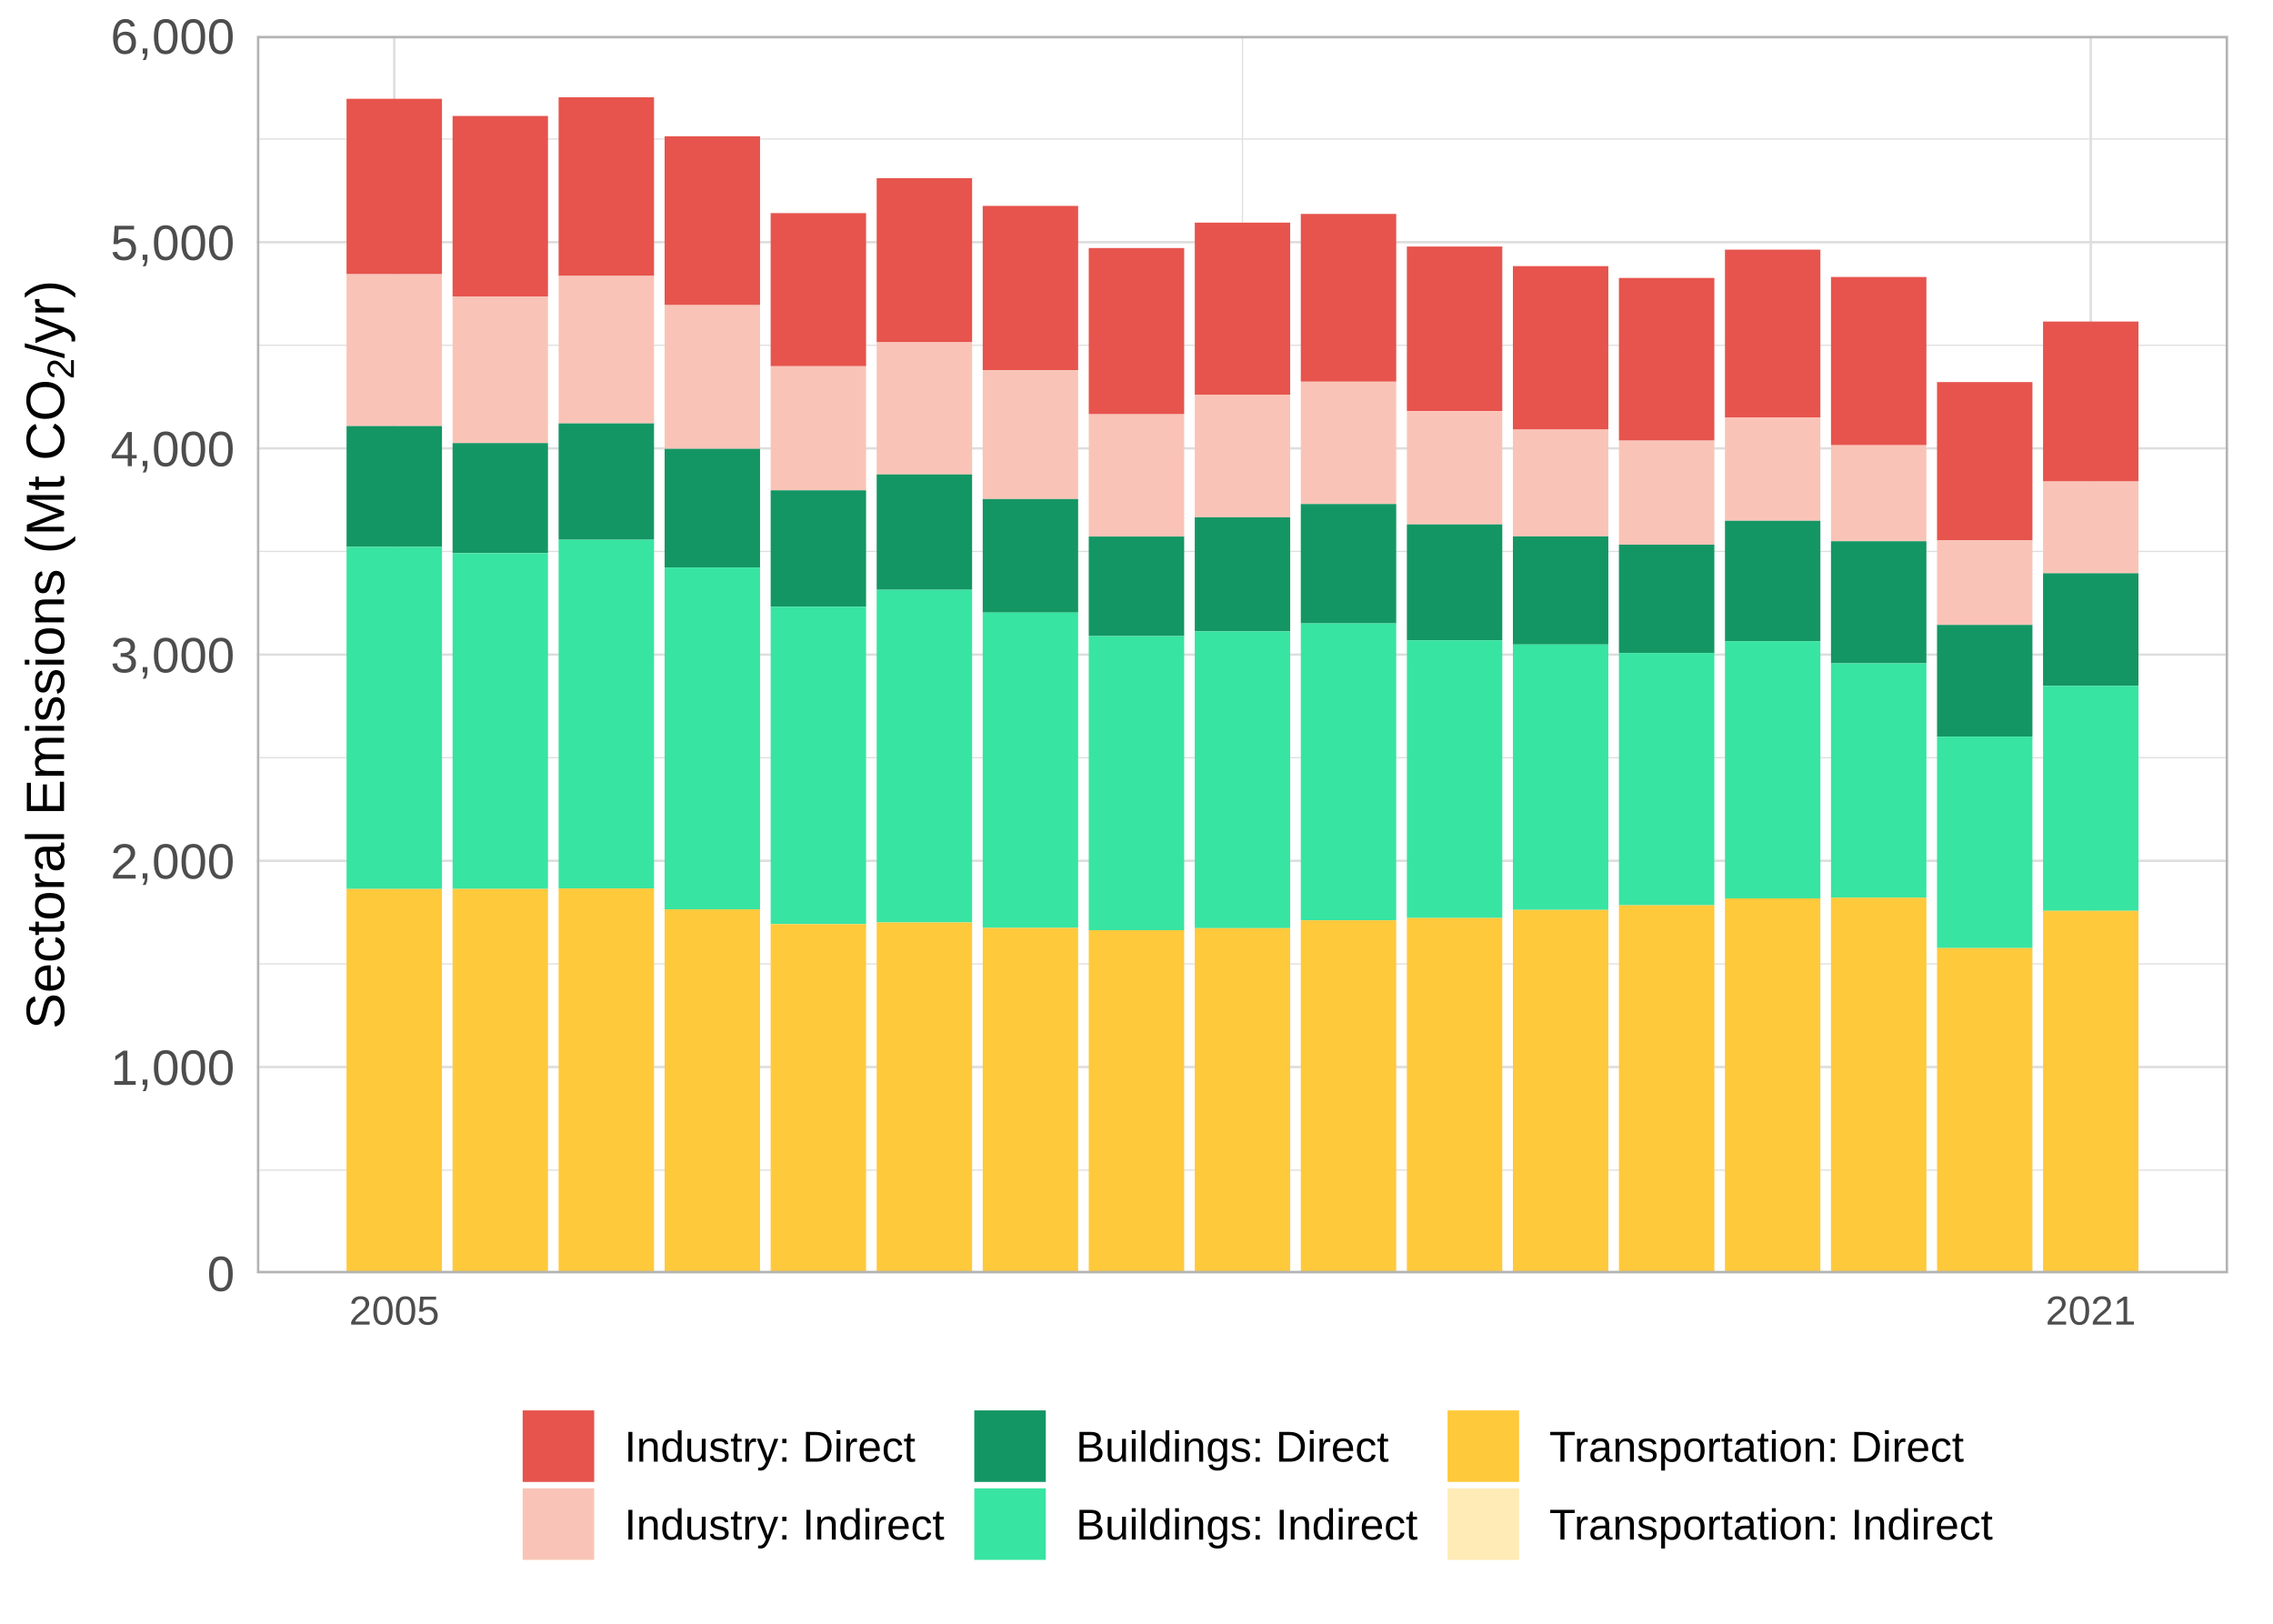
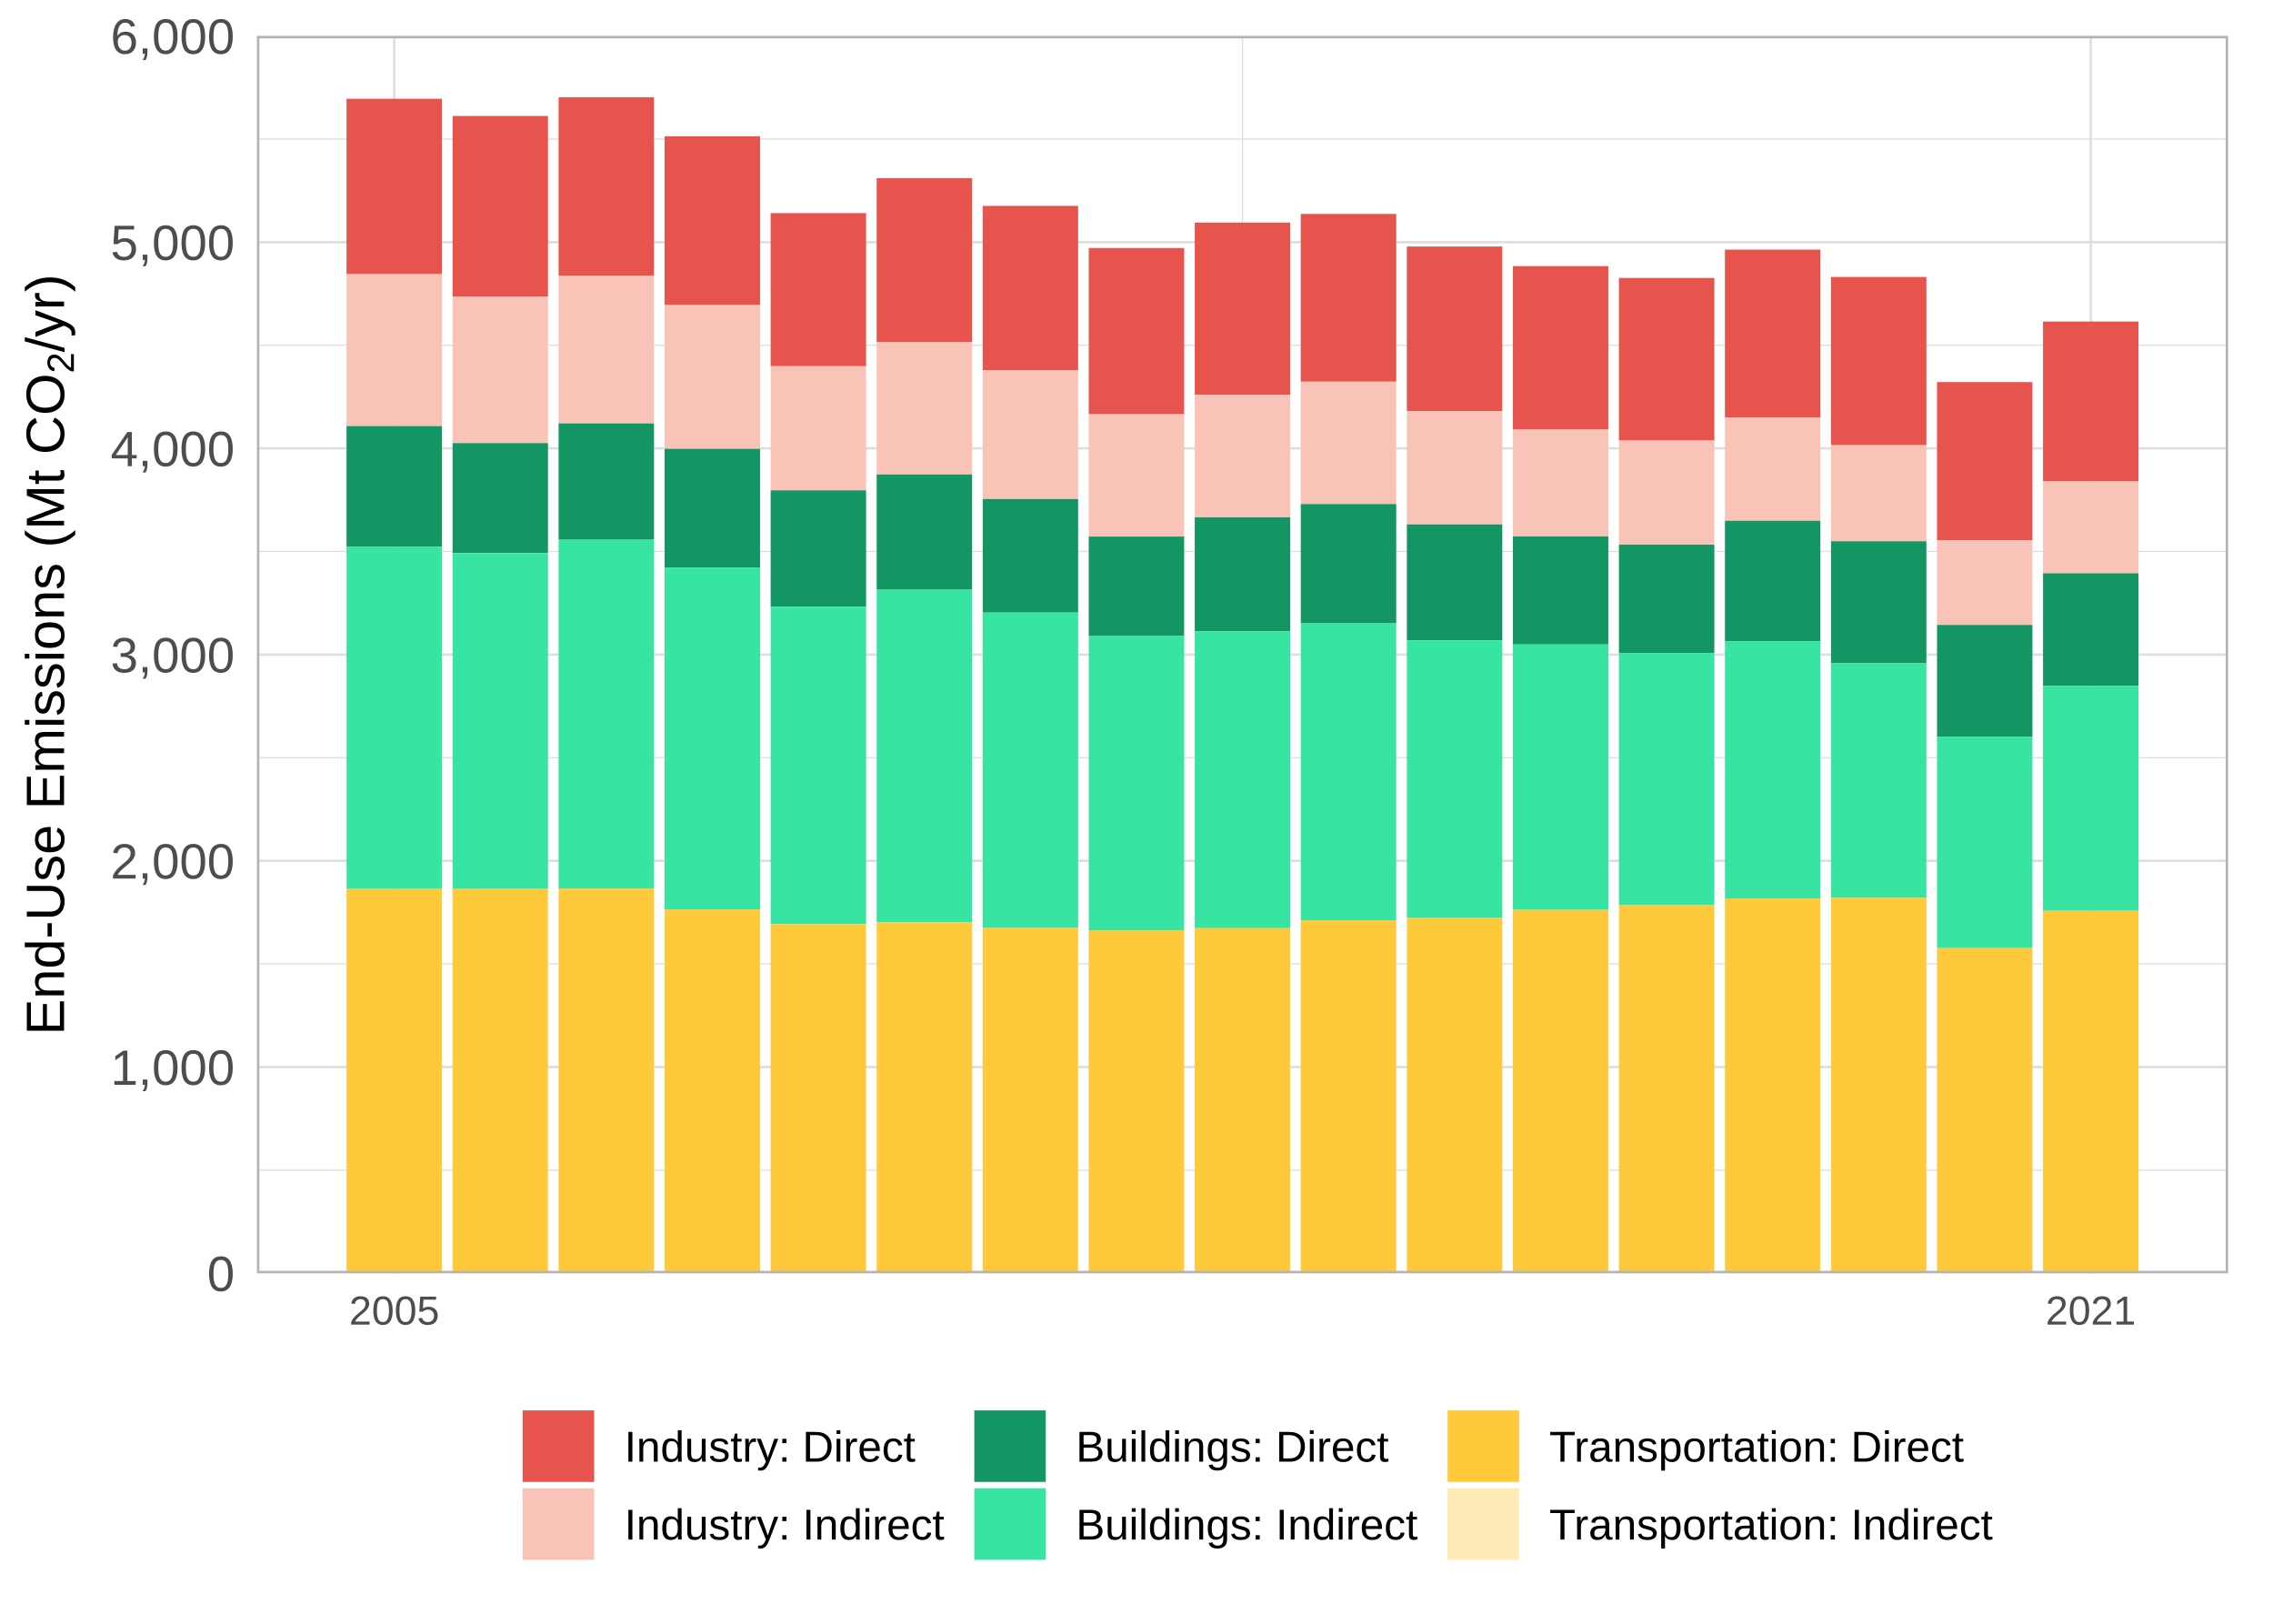
<svg xmlns="http://www.w3.org/2000/svg" class="svglite" width="504.00pt" height="360.00pt" viewBox="0 0 504.00 360.00">
  <defs>
    <style type="text/css">
    .svglite line, .svglite polyline, .svglite polygon, .svglite path, .svglite rect, .svglite circle {
      fill: none;
      stroke: #000000;
      stroke-linecap: round;
      stroke-linejoin: round;
      stroke-miterlimit: 10.00;
    }
    .svglite text {
      white-space: pre;
    }
  </style>
  </defs>
  <rect width="100%" height="100%" style="stroke: none; fill: #FFFFFF;" />
  <defs>
    <clipPath id="cpMC4wMHw1MDQuMDB8MC4wMHwzNjAuMDA=">
      <rect x="0.00" y="0.00" width="504.00" height="360.00" />
    </clipPath>
  </defs>
  <g clip-path="url(#cpMC4wMHw1MDQuMDB8MC4wMHwzNjAuMDA=)">
    <rect x="0" y="0" width="504.00" height="360.00" style="stroke-width: 1.07; stroke: #FFFFFF; fill: #FFFFFF;" />
  </g>
  <defs>
    <clipPath id="cpNTYuOTd8NDk0LjA0fDcuOTd8MjgyLjI5">
      <rect x="56.97" y="7.97" width="437.07" height="274.32" />
    </clipPath>
  </defs>
  <g clip-path="url(#cpNTYuOTd8NDk0LjA0fDcuOTd8MjgyLjI5)">
    <rect x="56.97" y="7.97" width="437.07" height="274.32" style="stroke-width: 1.07; stroke: none; fill: #FFFFFF;" />
    <polyline points="56.97,259.43 494.04,259.43 " style="stroke-width: 0.27; stroke: #DEDEDE; stroke-linecap: butt;" />
    <polyline points="56.97,213.71 494.04,213.71 " style="stroke-width: 0.27; stroke: #DEDEDE; stroke-linecap: butt;" />
    <polyline points="56.97,167.99 494.04,167.99 " style="stroke-width: 0.27; stroke: #DEDEDE; stroke-linecap: butt;" />
    <polyline points="56.97,122.27 494.04,122.27 " style="stroke-width: 0.27; stroke: #DEDEDE; stroke-linecap: butt;" />
    <polyline points="56.97,76.55 494.04,76.55 " style="stroke-width: 0.27; stroke: #DEDEDE; stroke-linecap: butt;" />
    <polyline points="56.97,30.83 494.04,30.83 " style="stroke-width: 0.27; stroke: #DEDEDE; stroke-linecap: butt;" />
    <polyline points="275.50,282.29 275.50,7.97 " style="stroke-width: 0.27; stroke: #DEDEDE; stroke-linecap: butt;" />
    <polyline points="56.97,282.29 494.04,282.29 " style="stroke-width: 0.53; stroke: #DEDEDE; stroke-linecap: butt;" />
    <polyline points="56.97,236.57 494.04,236.57 " style="stroke-width: 0.53; stroke: #DEDEDE; stroke-linecap: butt;" />
    <polyline points="56.97,190.85 494.04,190.85 " style="stroke-width: 0.53; stroke: #DEDEDE; stroke-linecap: butt;" />
    <polyline points="56.97,145.13 494.04,145.13 " style="stroke-width: 0.53; stroke: #DEDEDE; stroke-linecap: butt;" />
    <polyline points="56.97,99.41 494.04,99.41 " style="stroke-width: 0.53; stroke: #DEDEDE; stroke-linecap: butt;" />
    <polyline points="56.97,53.69 494.04,53.69 " style="stroke-width: 0.53; stroke: #DEDEDE; stroke-linecap: butt;" />
    <polyline points="56.97,7.97 494.04,7.97 " style="stroke-width: 0.53; stroke: #DEDEDE; stroke-linecap: butt;" />
    <polyline points="87.42,282.29 87.42,7.97 " style="stroke-width: 0.53; stroke: #DEDEDE; stroke-linecap: butt;" />
    <polyline points="463.59,282.29 463.59,7.97 " style="stroke-width: 0.53; stroke: #DEDEDE; stroke-linecap: butt;" />
    <rect x="76.84" y="21.90" width="21.16" height="38.90" style="stroke-width: 1.07; stroke: none; stroke-linecap: butt; stroke-linejoin: miter; fill: #E6544D;" />
    <rect x="76.84" y="60.80" width="21.16" height="33.66" style="stroke-width: 1.07; stroke: none; stroke-linecap: butt; stroke-linejoin: miter; fill: #F9C4B7;" />
    <rect x="76.84" y="94.46" width="21.16" height="26.79" style="stroke-width: 1.07; stroke: none; stroke-linecap: butt; stroke-linejoin: miter; fill: #149664;" />
    <rect x="76.84" y="121.25" width="21.16" height="75.85" style="stroke-width: 1.07; stroke: none; stroke-linecap: butt; stroke-linejoin: miter; fill: #38E4A2;" />
    <rect x="76.84" y="197.10" width="21.16" height="84.98" style="stroke-width: 1.07; stroke: none; stroke-linecap: butt; stroke-linejoin: miter; fill: #FFC93C;" />
    <rect x="76.84" y="282.08" width="21.16" height="0.21" style="stroke-width: 1.07; stroke: none; stroke-linecap: butt; stroke-linejoin: miter; fill: #FFEBB6;" />
    <rect x="100.35" y="25.71" width="21.16" height="40.01" style="stroke-width: 1.07; stroke: none; stroke-linecap: butt; stroke-linejoin: miter; fill: #E6544D;" />
    <rect x="100.35" y="65.72" width="21.16" height="32.53" style="stroke-width: 1.07; stroke: none; stroke-linecap: butt; stroke-linejoin: miter; fill: #F9C4B7;" />
    <rect x="100.35" y="98.24" width="21.16" height="24.39" style="stroke-width: 1.07; stroke: none; stroke-linecap: butt; stroke-linejoin: miter; fill: #149664;" />
    <rect x="100.35" y="122.64" width="21.16" height="74.45" style="stroke-width: 1.07; stroke: none; stroke-linecap: butt; stroke-linejoin: miter; fill: #38E4A2;" />
    <rect x="100.35" y="197.09" width="21.16" height="85.00" style="stroke-width: 1.07; stroke: none; stroke-linecap: butt; stroke-linejoin: miter; fill: #FFC93C;" />
    <rect x="100.35" y="282.08" width="21.16" height="0.21" style="stroke-width: 1.07; stroke: none; stroke-linecap: butt; stroke-linejoin: miter; fill: #FFEBB6;" />
    <rect x="123.86" y="21.57" width="21.16" height="39.61" style="stroke-width: 1.07; stroke: none; stroke-linecap: butt; stroke-linejoin: miter; fill: #E6544D;" />
    <rect x="123.86" y="61.18" width="21.16" height="32.69" style="stroke-width: 1.07; stroke: none; stroke-linecap: butt; stroke-linejoin: miter; fill: #F9C4B7;" />
    <rect x="123.86" y="93.87" width="21.16" height="25.80" style="stroke-width: 1.07; stroke: none; stroke-linecap: butt; stroke-linejoin: miter; fill: #149664;" />
    <rect x="123.86" y="119.67" width="21.16" height="77.32" style="stroke-width: 1.07; stroke: none; stroke-linecap: butt; stroke-linejoin: miter; fill: #38E4A2;" />
    <rect x="123.86" y="196.99" width="21.16" height="85.07" style="stroke-width: 1.07; stroke: none; stroke-linecap: butt; stroke-linejoin: miter; fill: #FFC93C;" />
    <rect x="123.86" y="282.06" width="21.16" height="0.23" style="stroke-width: 1.07; stroke: none; stroke-linecap: butt; stroke-linejoin: miter; fill: #FFEBB6;" />
    <rect x="147.37" y="30.21" width="21.16" height="37.44" style="stroke-width: 1.07; stroke: none; stroke-linecap: butt; stroke-linejoin: miter; fill: #E6544D;" />
    <rect x="147.37" y="67.66" width="21.16" height="31.85" style="stroke-width: 1.07; stroke: none; stroke-linecap: butt; stroke-linejoin: miter; fill: #F9C4B7;" />
    <rect x="147.37" y="99.51" width="21.16" height="26.31" style="stroke-width: 1.07; stroke: none; stroke-linecap: butt; stroke-linejoin: miter; fill: #149664;" />
    <rect x="147.37" y="125.82" width="21.16" height="75.80" style="stroke-width: 1.07; stroke: none; stroke-linecap: butt; stroke-linejoin: miter; fill: #38E4A2;" />
    <rect x="147.37" y="201.62" width="21.16" height="80.45" style="stroke-width: 1.07; stroke: none; stroke-linecap: butt; stroke-linejoin: miter; fill: #FFC93C;" />
    <rect x="147.37" y="282.08" width="21.16" height="0.21" style="stroke-width: 1.07; stroke: none; stroke-linecap: butt; stroke-linejoin: miter; fill: #FFEBB6;" />
    <rect x="170.88" y="47.25" width="21.16" height="33.95" style="stroke-width: 1.07; stroke: none; stroke-linecap: butt; stroke-linejoin: miter; fill: #E6544D;" />
    <rect x="170.88" y="81.20" width="21.16" height="27.51" style="stroke-width: 1.07; stroke: none; stroke-linecap: butt; stroke-linejoin: miter; fill: #F9C4B7;" />
    <rect x="170.88" y="108.71" width="21.16" height="25.80" style="stroke-width: 1.07; stroke: none; stroke-linecap: butt; stroke-linejoin: miter; fill: #149664;" />
    <rect x="170.88" y="134.51" width="21.16" height="70.37" style="stroke-width: 1.07; stroke: none; stroke-linecap: butt; stroke-linejoin: miter; fill: #38E4A2;" />
    <rect x="170.88" y="204.89" width="21.16" height="77.20" style="stroke-width: 1.07; stroke: none; stroke-linecap: butt; stroke-linejoin: miter; fill: #FFC93C;" />
    <rect x="170.88" y="282.08" width="21.16" height="0.21" style="stroke-width: 1.07; stroke: none; stroke-linecap: butt; stroke-linejoin: miter; fill: #FFEBB6;" />
    <rect x="194.39" y="39.50" width="21.16" height="36.39" style="stroke-width: 1.07; stroke: none; stroke-linecap: butt; stroke-linejoin: miter; fill: #E6544D;" />
    <rect x="194.39" y="75.89" width="21.16" height="29.31" style="stroke-width: 1.07; stroke: none; stroke-linecap: butt; stroke-linejoin: miter; fill: #F9C4B7;" />
    <rect x="194.39" y="105.19" width="21.16" height="25.57" style="stroke-width: 1.07; stroke: none; stroke-linecap: butt; stroke-linejoin: miter; fill: #149664;" />
    <rect x="194.39" y="130.76" width="21.16" height="73.75" style="stroke-width: 1.07; stroke: none; stroke-linecap: butt; stroke-linejoin: miter; fill: #38E4A2;" />
    <rect x="194.39" y="204.52" width="21.16" height="77.57" style="stroke-width: 1.07; stroke: none; stroke-linecap: butt; stroke-linejoin: miter; fill: #FFC93C;" />
    <rect x="194.39" y="282.08" width="21.16" height="0.21" style="stroke-width: 1.07; stroke: none; stroke-linecap: butt; stroke-linejoin: miter; fill: #FFEBB6;" />
    <rect x="217.90" y="45.65" width="21.16" height="36.43" style="stroke-width: 1.07; stroke: none; stroke-linecap: butt; stroke-linejoin: miter; fill: #E6544D;" />
    <rect x="217.90" y="82.07" width="21.16" height="28.57" style="stroke-width: 1.07; stroke: none; stroke-linecap: butt; stroke-linejoin: miter; fill: #F9C4B7;" />
    <rect x="217.90" y="110.64" width="21.16" height="25.18" style="stroke-width: 1.07; stroke: none; stroke-linecap: butt; stroke-linejoin: miter; fill: #149664;" />
    <rect x="217.90" y="135.82" width="21.16" height="69.91" style="stroke-width: 1.07; stroke: none; stroke-linecap: butt; stroke-linejoin: miter; fill: #38E4A2;" />
    <rect x="217.90" y="205.72" width="21.16" height="76.37" style="stroke-width: 1.07; stroke: none; stroke-linecap: butt; stroke-linejoin: miter; fill: #FFC93C;" />
    <rect x="217.90" y="282.09" width="21.16" height="0.20" style="stroke-width: 1.07; stroke: none; stroke-linecap: butt; stroke-linejoin: miter; fill: #FFEBB6;" />
    <rect x="241.41" y="54.99" width="21.16" height="36.86" style="stroke-width: 1.07; stroke: none; stroke-linecap: butt; stroke-linejoin: miter; fill: #E6544D;" />
    <rect x="241.41" y="91.85" width="21.16" height="27.12" style="stroke-width: 1.07; stroke: none; stroke-linecap: butt; stroke-linejoin: miter; fill: #F9C4B7;" />
    <rect x="241.41" y="118.96" width="21.16" height="22.07" style="stroke-width: 1.07; stroke: none; stroke-linecap: butt; stroke-linejoin: miter; fill: #149664;" />
    <rect x="241.41" y="141.03" width="21.16" height="65.21" style="stroke-width: 1.07; stroke: none; stroke-linecap: butt; stroke-linejoin: miter; fill: #38E4A2;" />
    <rect x="241.41" y="206.24" width="21.16" height="75.87" style="stroke-width: 1.07; stroke: none; stroke-linecap: butt; stroke-linejoin: miter; fill: #FFC93C;" />
    <rect x="241.41" y="282.11" width="21.16" height="0.18" style="stroke-width: 1.07; stroke: none; stroke-linecap: butt; stroke-linejoin: miter; fill: #FFEBB6;" />
    <rect x="264.92" y="49.36" width="21.16" height="38.14" style="stroke-width: 1.07; stroke: none; stroke-linecap: butt; stroke-linejoin: miter; fill: #E6544D;" />
    <rect x="264.92" y="87.50" width="21.16" height="27.19" style="stroke-width: 1.07; stroke: none; stroke-linecap: butt; stroke-linejoin: miter; fill: #F9C4B7;" />
    <rect x="264.92" y="114.69" width="21.16" height="25.30" style="stroke-width: 1.07; stroke: none; stroke-linecap: butt; stroke-linejoin: miter; fill: #149664;" />
    <rect x="264.92" y="139.99" width="21.16" height="65.80" style="stroke-width: 1.07; stroke: none; stroke-linecap: butt; stroke-linejoin: miter; fill: #38E4A2;" />
    <rect x="264.92" y="205.79" width="21.16" height="76.31" style="stroke-width: 1.07; stroke: none; stroke-linecap: butt; stroke-linejoin: miter; fill: #FFC93C;" />
    <rect x="264.92" y="282.09" width="21.16" height="0.20" style="stroke-width: 1.07; stroke: none; stroke-linecap: butt; stroke-linejoin: miter; fill: #FFEBB6;" />
    <rect x="288.43" y="47.43" width="21.16" height="37.20" style="stroke-width: 1.07; stroke: none; stroke-linecap: butt; stroke-linejoin: miter; fill: #E6544D;" />
    <rect x="288.43" y="84.63" width="21.16" height="27.11" style="stroke-width: 1.07; stroke: none; stroke-linecap: butt; stroke-linejoin: miter; fill: #F9C4B7;" />
    <rect x="288.43" y="111.75" width="21.16" height="26.47" style="stroke-width: 1.07; stroke: none; stroke-linecap: butt; stroke-linejoin: miter; fill: #149664;" />
    <rect x="288.43" y="138.21" width="21.16" height="65.82" style="stroke-width: 1.07; stroke: none; stroke-linecap: butt; stroke-linejoin: miter; fill: #38E4A2;" />
    <rect x="288.43" y="204.04" width="21.16" height="78.05" style="stroke-width: 1.07; stroke: none; stroke-linecap: butt; stroke-linejoin: miter; fill: #FFC93C;" />
    <rect x="288.43" y="282.09" width="21.16" height="0.20" style="stroke-width: 1.07; stroke: none; stroke-linecap: butt; stroke-linejoin: miter; fill: #FFEBB6;" />
    <rect x="311.95" y="54.66" width="21.16" height="36.48" style="stroke-width: 1.07; stroke: none; stroke-linecap: butt; stroke-linejoin: miter; fill: #E6544D;" />
    <rect x="311.95" y="91.15" width="21.16" height="25.12" style="stroke-width: 1.07; stroke: none; stroke-linecap: butt; stroke-linejoin: miter; fill: #F9C4B7;" />
    <rect x="311.95" y="116.27" width="21.16" height="25.69" style="stroke-width: 1.07; stroke: none; stroke-linecap: butt; stroke-linejoin: miter; fill: #149664;" />
    <rect x="311.95" y="141.96" width="21.16" height="61.58" style="stroke-width: 1.07; stroke: none; stroke-linecap: butt; stroke-linejoin: miter; fill: #38E4A2;" />
    <rect x="311.95" y="203.54" width="21.16" height="78.56" style="stroke-width: 1.07; stroke: none; stroke-linecap: butt; stroke-linejoin: miter; fill: #FFC93C;" />
    <rect x="311.95" y="282.09" width="21.16" height="0.20" style="stroke-width: 1.07; stroke: none; stroke-linecap: butt; stroke-linejoin: miter; fill: #FFEBB6;" />
    <rect x="335.46" y="59.00" width="21.16" height="36.25" style="stroke-width: 1.07; stroke: none; stroke-linecap: butt; stroke-linejoin: miter; fill: #E6544D;" />
    <rect x="335.46" y="95.25" width="21.16" height="23.66" style="stroke-width: 1.07; stroke: none; stroke-linecap: butt; stroke-linejoin: miter; fill: #F9C4B7;" />
    <rect x="335.46" y="118.92" width="21.16" height="23.97" style="stroke-width: 1.07; stroke: none; stroke-linecap: butt; stroke-linejoin: miter; fill: #149664;" />
    <rect x="335.46" y="142.89" width="21.16" height="58.85" style="stroke-width: 1.07; stroke: none; stroke-linecap: butt; stroke-linejoin: miter; fill: #38E4A2;" />
    <rect x="335.46" y="201.74" width="21.16" height="80.36" style="stroke-width: 1.07; stroke: none; stroke-linecap: butt; stroke-linejoin: miter; fill: #FFC93C;" />
    <rect x="335.46" y="282.10" width="21.16" height="0.19" style="stroke-width: 1.07; stroke: none; stroke-linecap: butt; stroke-linejoin: miter; fill: #FFEBB6;" />
    <rect x="358.97" y="61.62" width="21.16" height="36.07" style="stroke-width: 1.07; stroke: none; stroke-linecap: butt; stroke-linejoin: miter; fill: #E6544D;" />
    <rect x="358.97" y="97.70" width="21.16" height="23.06" style="stroke-width: 1.07; stroke: none; stroke-linecap: butt; stroke-linejoin: miter; fill: #F9C4B7;" />
    <rect x="358.97" y="120.76" width="21.16" height="24.02" style="stroke-width: 1.07; stroke: none; stroke-linecap: butt; stroke-linejoin: miter; fill: #149664;" />
    <rect x="358.97" y="144.78" width="21.16" height="55.93" style="stroke-width: 1.07; stroke: none; stroke-linecap: butt; stroke-linejoin: miter; fill: #38E4A2;" />
    <rect x="358.97" y="200.71" width="21.16" height="81.39" style="stroke-width: 1.07; stroke: none; stroke-linecap: butt; stroke-linejoin: miter; fill: #FFC93C;" />
    <rect x="358.97" y="282.09" width="21.16" height="0.20" style="stroke-width: 1.07; stroke: none; stroke-linecap: butt; stroke-linejoin: miter; fill: #FFEBB6;" />
    <rect x="382.48" y="55.35" width="21.16" height="37.19" style="stroke-width: 1.07; stroke: none; stroke-linecap: butt; stroke-linejoin: miter; fill: #E6544D;" />
    <rect x="382.48" y="92.54" width="21.16" height="22.92" style="stroke-width: 1.07; stroke: none; stroke-linecap: butt; stroke-linejoin: miter; fill: #F9C4B7;" />
    <rect x="382.48" y="115.46" width="21.16" height="26.70" style="stroke-width: 1.07; stroke: none; stroke-linecap: butt; stroke-linejoin: miter; fill: #149664;" />
    <rect x="382.48" y="142.16" width="21.16" height="57.03" style="stroke-width: 1.07; stroke: none; stroke-linecap: butt; stroke-linejoin: miter; fill: #38E4A2;" />
    <rect x="382.48" y="199.18" width="21.16" height="82.89" style="stroke-width: 1.07; stroke: none; stroke-linecap: butt; stroke-linejoin: miter; fill: #FFC93C;" />
    <rect x="382.48" y="282.07" width="21.16" height="0.22" style="stroke-width: 1.07; stroke: none; stroke-linecap: butt; stroke-linejoin: miter; fill: #FFEBB6;" />
    <rect x="405.99" y="61.41" width="21.16" height="37.30" style="stroke-width: 1.07; stroke: none; stroke-linecap: butt; stroke-linejoin: miter; fill: #E6544D;" />
    <rect x="405.99" y="98.72" width="21.16" height="21.28" style="stroke-width: 1.07; stroke: none; stroke-linecap: butt; stroke-linejoin: miter; fill: #F9C4B7;" />
    <rect x="405.99" y="120.00" width="21.16" height="27.07" style="stroke-width: 1.07; stroke: none; stroke-linecap: butt; stroke-linejoin: miter; fill: #149664;" />
    <rect x="405.99" y="147.07" width="21.16" height="51.96" style="stroke-width: 1.07; stroke: none; stroke-linecap: butt; stroke-linejoin: miter; fill: #38E4A2;" />
    <rect x="405.99" y="199.02" width="21.16" height="83.05" style="stroke-width: 1.07; stroke: none; stroke-linecap: butt; stroke-linejoin: miter; fill: #FFC93C;" />
    <rect x="405.99" y="282.07" width="21.16" height="0.22" style="stroke-width: 1.07; stroke: none; stroke-linecap: butt; stroke-linejoin: miter; fill: #FFEBB6;" />
    <rect x="429.50" y="84.71" width="21.16" height="35.11" style="stroke-width: 1.07; stroke: none; stroke-linecap: butt; stroke-linejoin: miter; fill: #E6544D;" />
    <rect x="429.50" y="119.81" width="21.16" height="18.74" style="stroke-width: 1.07; stroke: none; stroke-linecap: butt; stroke-linejoin: miter; fill: #F9C4B7;" />
    <rect x="429.50" y="138.55" width="21.16" height="24.77" style="stroke-width: 1.07; stroke: none; stroke-linecap: butt; stroke-linejoin: miter; fill: #149664;" />
    <rect x="429.50" y="163.32" width="21.16" height="46.89" style="stroke-width: 1.07; stroke: none; stroke-linecap: butt; stroke-linejoin: miter; fill: #38E4A2;" />
    <rect x="429.50" y="210.21" width="21.16" height="71.89" style="stroke-width: 1.07; stroke: none; stroke-linecap: butt; stroke-linejoin: miter; fill: #FFC93C;" />
    <rect x="429.50" y="282.10" width="21.16" height="0.19" style="stroke-width: 1.07; stroke: none; stroke-linecap: butt; stroke-linejoin: miter; fill: #FFEBB6;" />
    <rect x="453.01" y="71.29" width="21.16" height="35.46" style="stroke-width: 1.07; stroke: none; stroke-linecap: butt; stroke-linejoin: miter; fill: #E6544D;" />
    <rect x="453.01" y="106.75" width="21.16" height="20.35" style="stroke-width: 1.07; stroke: none; stroke-linecap: butt; stroke-linejoin: miter; fill: #F9C4B7;" />
    <rect x="453.01" y="127.10" width="21.16" height="24.98" style="stroke-width: 1.07; stroke: none; stroke-linecap: butt; stroke-linejoin: miter; fill: #149664;" />
    <rect x="453.01" y="152.08" width="21.16" height="49.87" style="stroke-width: 1.07; stroke: none; stroke-linecap: butt; stroke-linejoin: miter; fill: #38E4A2;" />
    <rect x="453.01" y="201.94" width="21.16" height="80.12" style="stroke-width: 1.07; stroke: none; stroke-linecap: butt; stroke-linejoin: miter; fill: #FFC93C;" />
    <rect x="453.01" y="282.06" width="21.16" height="0.23" style="stroke-width: 1.07; stroke: none; stroke-linecap: butt; stroke-linejoin: miter; fill: #FFEBB6;" />
    <rect x="56.97" y="7.97" width="437.07" height="274.32" style="stroke-width: 1.07; stroke: #B3B3B3;" />
  </g>
  <g clip-path="url(#cpMC4wMHw1MDQuMDB8MC4wMHwzNjAuMDA=)">
    <text x="52.04" y="286.23" text-anchor="end" style="font-size: 11.00px;fill: #4D4D4D; font-family: &quot;Arial&quot;;" textLength="6.12px" lengthAdjust="spacingAndGlyphs">0</text>
    <text x="52.04" y="240.51" text-anchor="end" style="font-size: 11.00px;fill: #4D4D4D; font-family: &quot;Arial&quot;;" textLength="27.54px" lengthAdjust="spacingAndGlyphs">1,000</text>
    <text x="52.04" y="194.79" text-anchor="end" style="font-size: 11.00px;fill: #4D4D4D; font-family: &quot;Arial&quot;;" textLength="27.54px" lengthAdjust="spacingAndGlyphs">2,000</text>
    <text x="52.04" y="149.07" text-anchor="end" style="font-size: 11.00px;fill: #4D4D4D; font-family: &quot;Arial&quot;;" textLength="27.54px" lengthAdjust="spacingAndGlyphs">3,000</text>
    <text x="52.04" y="103.35" text-anchor="end" style="font-size: 11.00px;fill: #4D4D4D; font-family: &quot;Arial&quot;;" textLength="27.54px" lengthAdjust="spacingAndGlyphs">4,000</text>
    <text x="52.04" y="57.63" text-anchor="end" style="font-size: 11.00px;fill: #4D4D4D; font-family: &quot;Arial&quot;;" textLength="27.54px" lengthAdjust="spacingAndGlyphs">5,000</text>
    <text x="52.04" y="11.91" text-anchor="end" style="font-size: 11.00px;fill: #4D4D4D; font-family: &quot;Arial&quot;;" textLength="27.54px" lengthAdjust="spacingAndGlyphs">6,000</text>
    <text x="87.42" y="293.67" text-anchor="middle" style="font-size: 9.00px;fill: #4D4D4D; font-family: &quot;Arial&quot;;" textLength="20.02px" lengthAdjust="spacingAndGlyphs">2005</text>
    <text x="463.59" y="293.67" text-anchor="middle" style="font-size: 9.00px;fill: #4D4D4D; font-family: &quot;Arial&quot;;" textLength="20.02px" lengthAdjust="spacingAndGlyphs">2021</text>
-     <text transform="translate(14.20,228.16) rotate(-90)" style="font-size: 12.00px; font-family: &quot;Arial&quot;;" textLength="134.73px" lengthAdjust="spacingAndGlyphs">Sectoral Emissions (Mt C</text>
-     <text transform="translate(14.20,93.43) rotate(-90)" style="font-size: 12.00px; font-family: &quot;Arial&quot;;" textLength="9.34px" lengthAdjust="spacingAndGlyphs">O</text>
-     <text transform="translate(16.38,84.10) rotate(-90)" style="font-size: 8.40px; font-family: &quot;Arial&quot;;" textLength="4.67px" lengthAdjust="spacingAndGlyphs">2</text>
-     <text transform="translate(14.20,79.43) rotate(-90)" style="font-size: 12.00px; font-family: &quot;Arial&quot;;" textLength="17.33px" lengthAdjust="spacingAndGlyphs">/yr)</text>
+     <text transform="translate(14.20,229.50) rotate(-90)" style="font-size: 12.00px; font-family: &quot;Arial&quot;;" textLength="137.40px" lengthAdjust="spacingAndGlyphs">End-Use Emissions (Mt C</text>
+     <text transform="translate(14.20,92.10) rotate(-90)" style="font-size: 12.00px; font-family: &quot;Arial&quot;;" textLength="9.34px" lengthAdjust="spacingAndGlyphs">O</text>
+     <text transform="translate(16.38,82.76) rotate(-90)" style="font-size: 8.40px; font-family: &quot;Arial&quot;;" textLength="4.67px" lengthAdjust="spacingAndGlyphs">2</text>
+     <text transform="translate(14.20,78.09) rotate(-90)" style="font-size: 12.00px; font-family: &quot;Arial&quot;;" textLength="17.33px" lengthAdjust="spacingAndGlyphs">/yr)</text>
    <rect x="103.72" y="306.51" width="343.57" height="45.52" style="stroke-width: 1.07; stroke: none; fill: #FFFFFF;" />
    <rect x="115.18" y="311.99" width="17.28" height="17.28" style="stroke-width: 1.07; stroke: none; fill: #FFFFFF;" />
    <rect x="115.89" y="312.70" width="15.86" height="15.86" style="stroke-width: 1.07; stroke: none; stroke-linecap: butt; stroke-linejoin: miter; fill: #E6544D;" />
    <rect x="115.18" y="329.27" width="17.28" height="17.28" style="stroke-width: 1.07; stroke: none; fill: #FFFFFF;" />
    <rect x="115.89" y="329.98" width="15.86" height="15.86" style="stroke-width: 1.07; stroke: none; stroke-linecap: butt; stroke-linejoin: miter; fill: #F9C4B7;" />
    <rect x="215.32" y="311.99" width="17.28" height="17.28" style="stroke-width: 1.07; stroke: none; fill: #FFFFFF;" />
    <rect x="216.03" y="312.70" width="15.86" height="15.86" style="stroke-width: 1.07; stroke: none; stroke-linecap: butt; stroke-linejoin: miter; fill: #149664;" />
    <rect x="215.32" y="329.27" width="17.28" height="17.28" style="stroke-width: 1.07; stroke: none; fill: #FFFFFF;" />
    <rect x="216.03" y="329.98" width="15.86" height="15.86" style="stroke-width: 1.07; stroke: none; stroke-linecap: butt; stroke-linejoin: miter; fill: #38E4A2;" />
    <rect x="320.26" y="311.99" width="17.28" height="17.28" style="stroke-width: 1.07; stroke: none; fill: #FFFFFF;" />
    <rect x="320.97" y="312.70" width="15.86" height="15.86" style="stroke-width: 1.07; stroke: none; stroke-linecap: butt; stroke-linejoin: miter; fill: #FFC93C;" />
    <rect x="320.26" y="329.27" width="17.28" height="17.28" style="stroke-width: 1.07; stroke: none; fill: #FFFFFF;" />
    <rect x="320.97" y="329.98" width="15.86" height="15.86" style="stroke-width: 1.07; stroke: none; stroke-linecap: butt; stroke-linejoin: miter; fill: #FFEBB6;" />
    <text x="138.44" y="324.06" style="font-size: 9.60px; font-family: &quot;Arial&quot;;" textLength="64.50px" lengthAdjust="spacingAndGlyphs">Industry: Direct</text>
    <text x="138.44" y="341.34" style="font-size: 9.60px; font-family: &quot;Arial&quot;;" textLength="70.91px" lengthAdjust="spacingAndGlyphs">Industry: Indirect</text>
    <text x="238.58" y="324.06" style="font-size: 9.60px; font-family: &quot;Arial&quot;;" textLength="69.30px" lengthAdjust="spacingAndGlyphs">Buildings: Direct</text>
    <text x="238.58" y="341.34" style="font-size: 9.60px; font-family: &quot;Arial&quot;;" textLength="75.71px" lengthAdjust="spacingAndGlyphs">Buildings: Indirect</text>
    <text x="343.52" y="324.06" style="font-size: 9.60px; font-family: &quot;Arial&quot;;" textLength="91.88px" lengthAdjust="spacingAndGlyphs">Transportation: Direct</text>
    <text x="343.52" y="341.34" style="font-size: 9.60px; font-family: &quot;Arial&quot;;" textLength="98.29px" lengthAdjust="spacingAndGlyphs">Transportation: Indirect</text>
  </g>
</svg>
